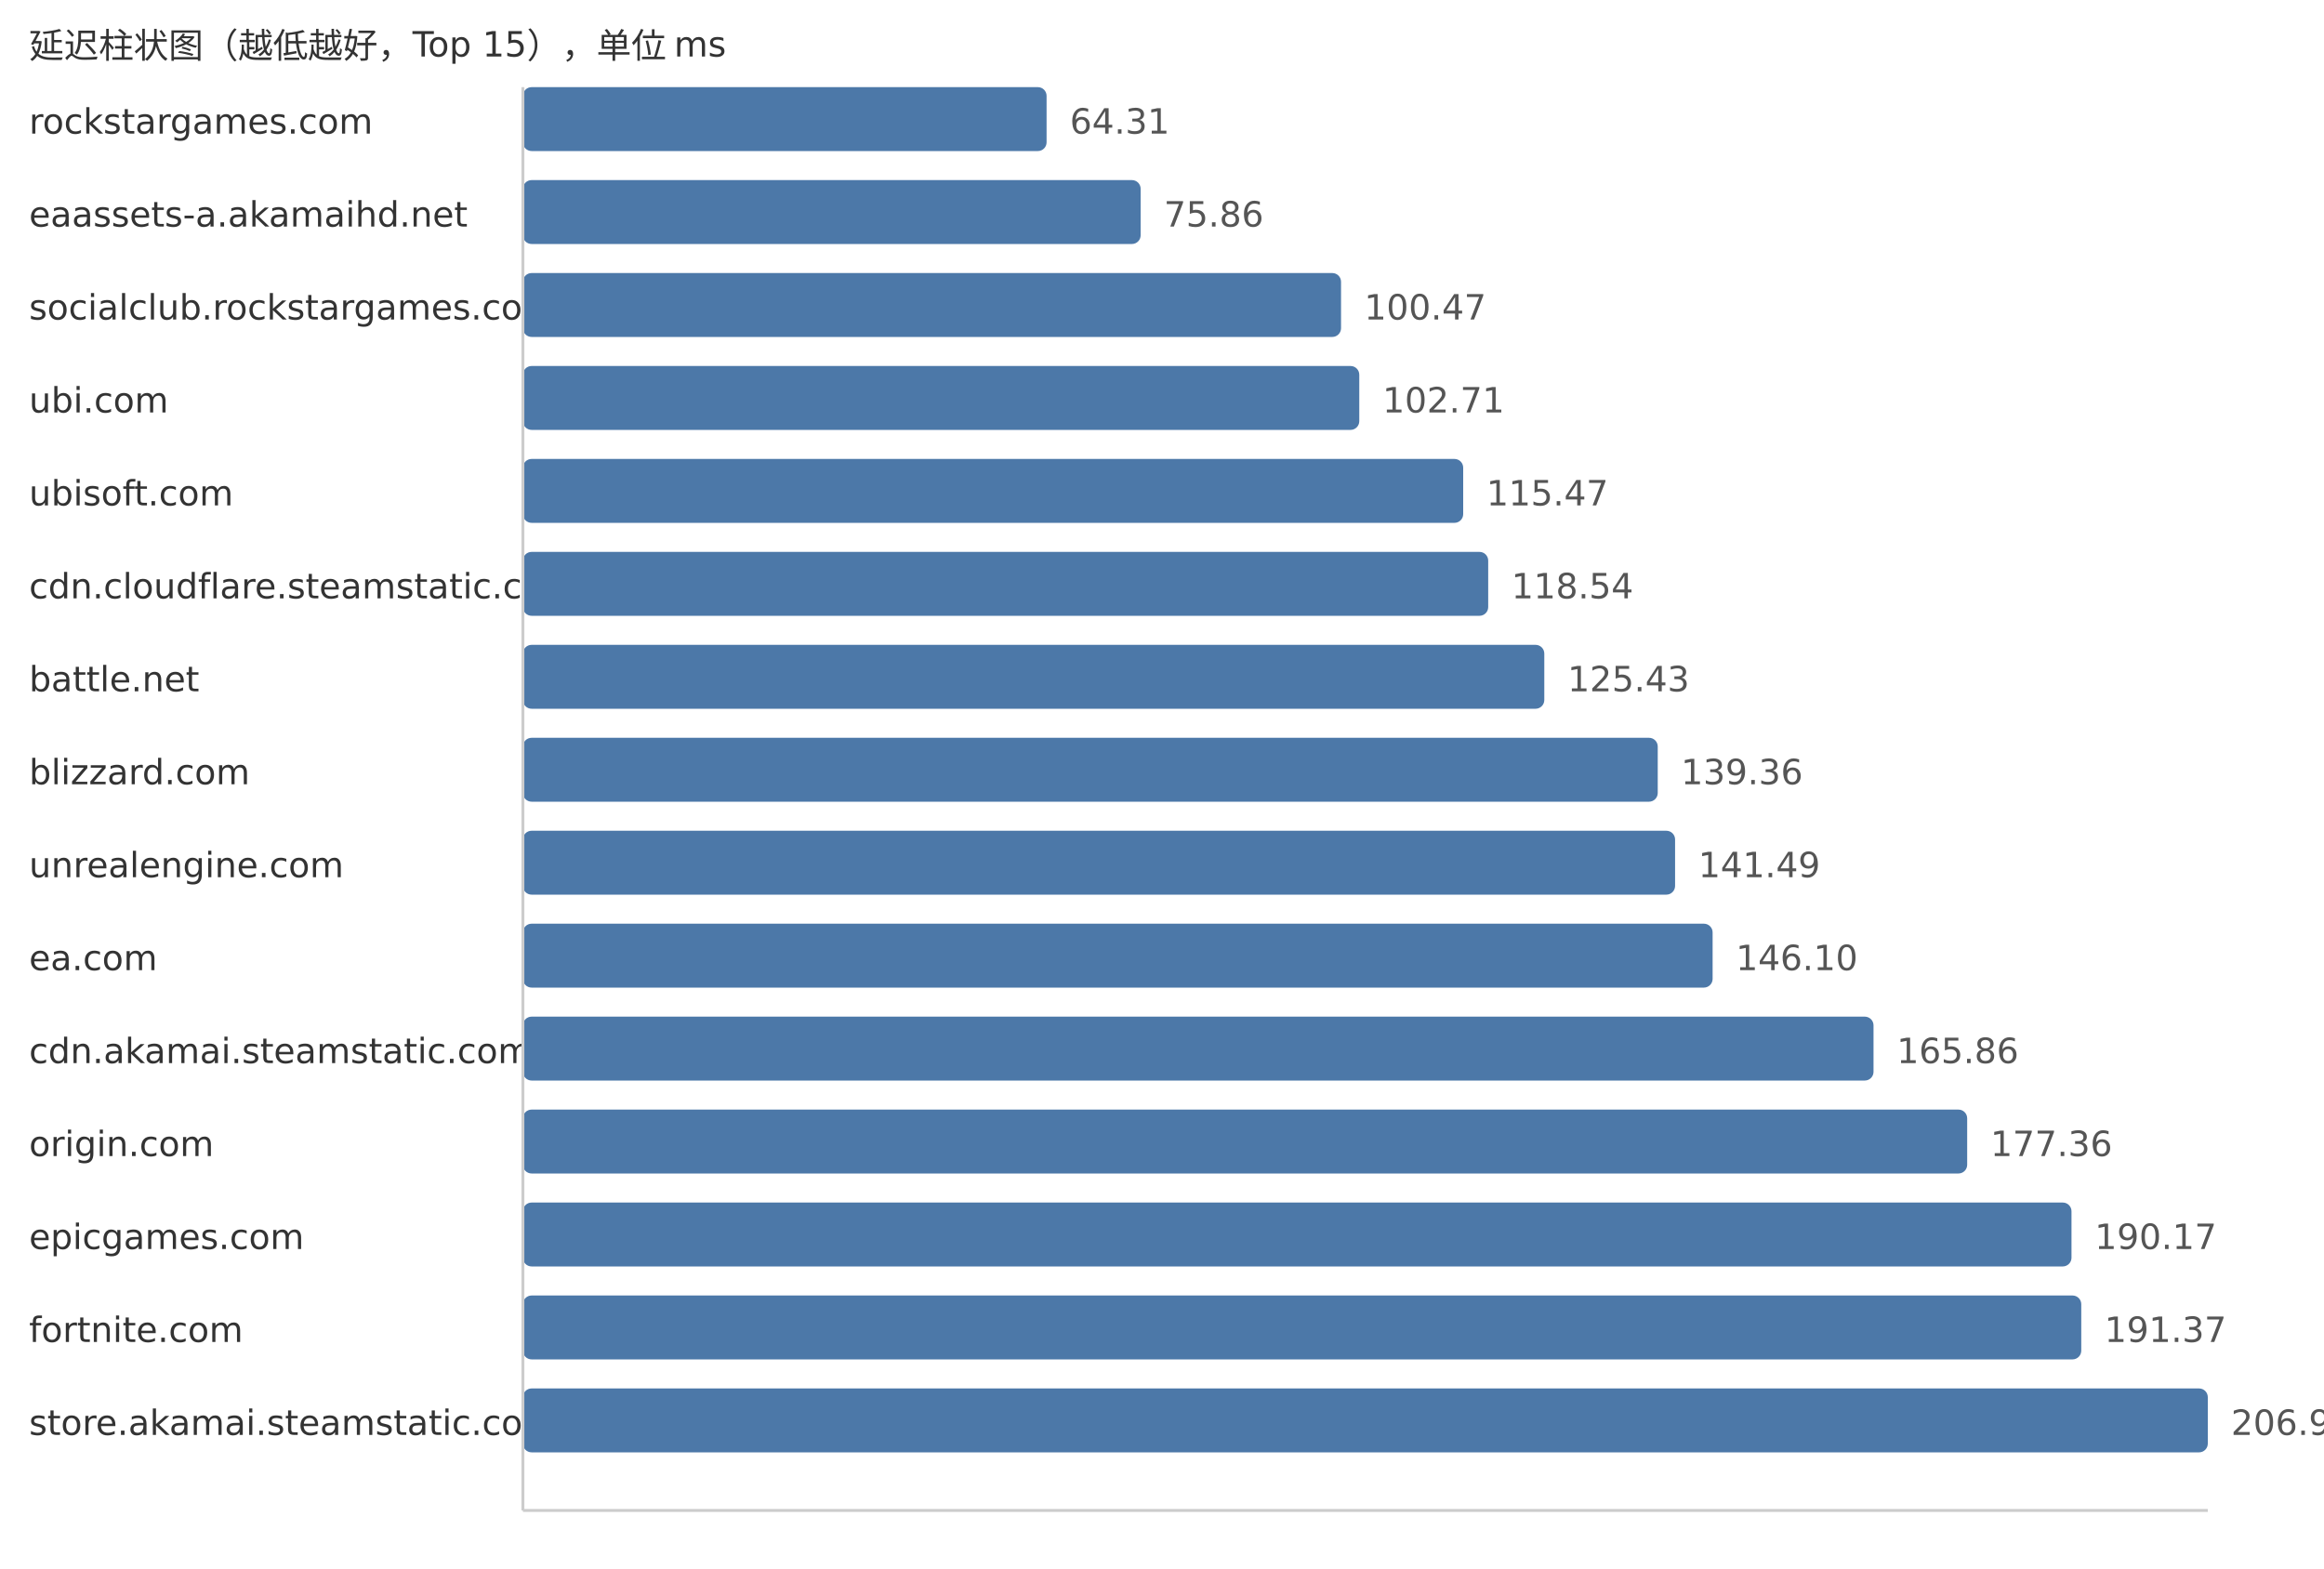
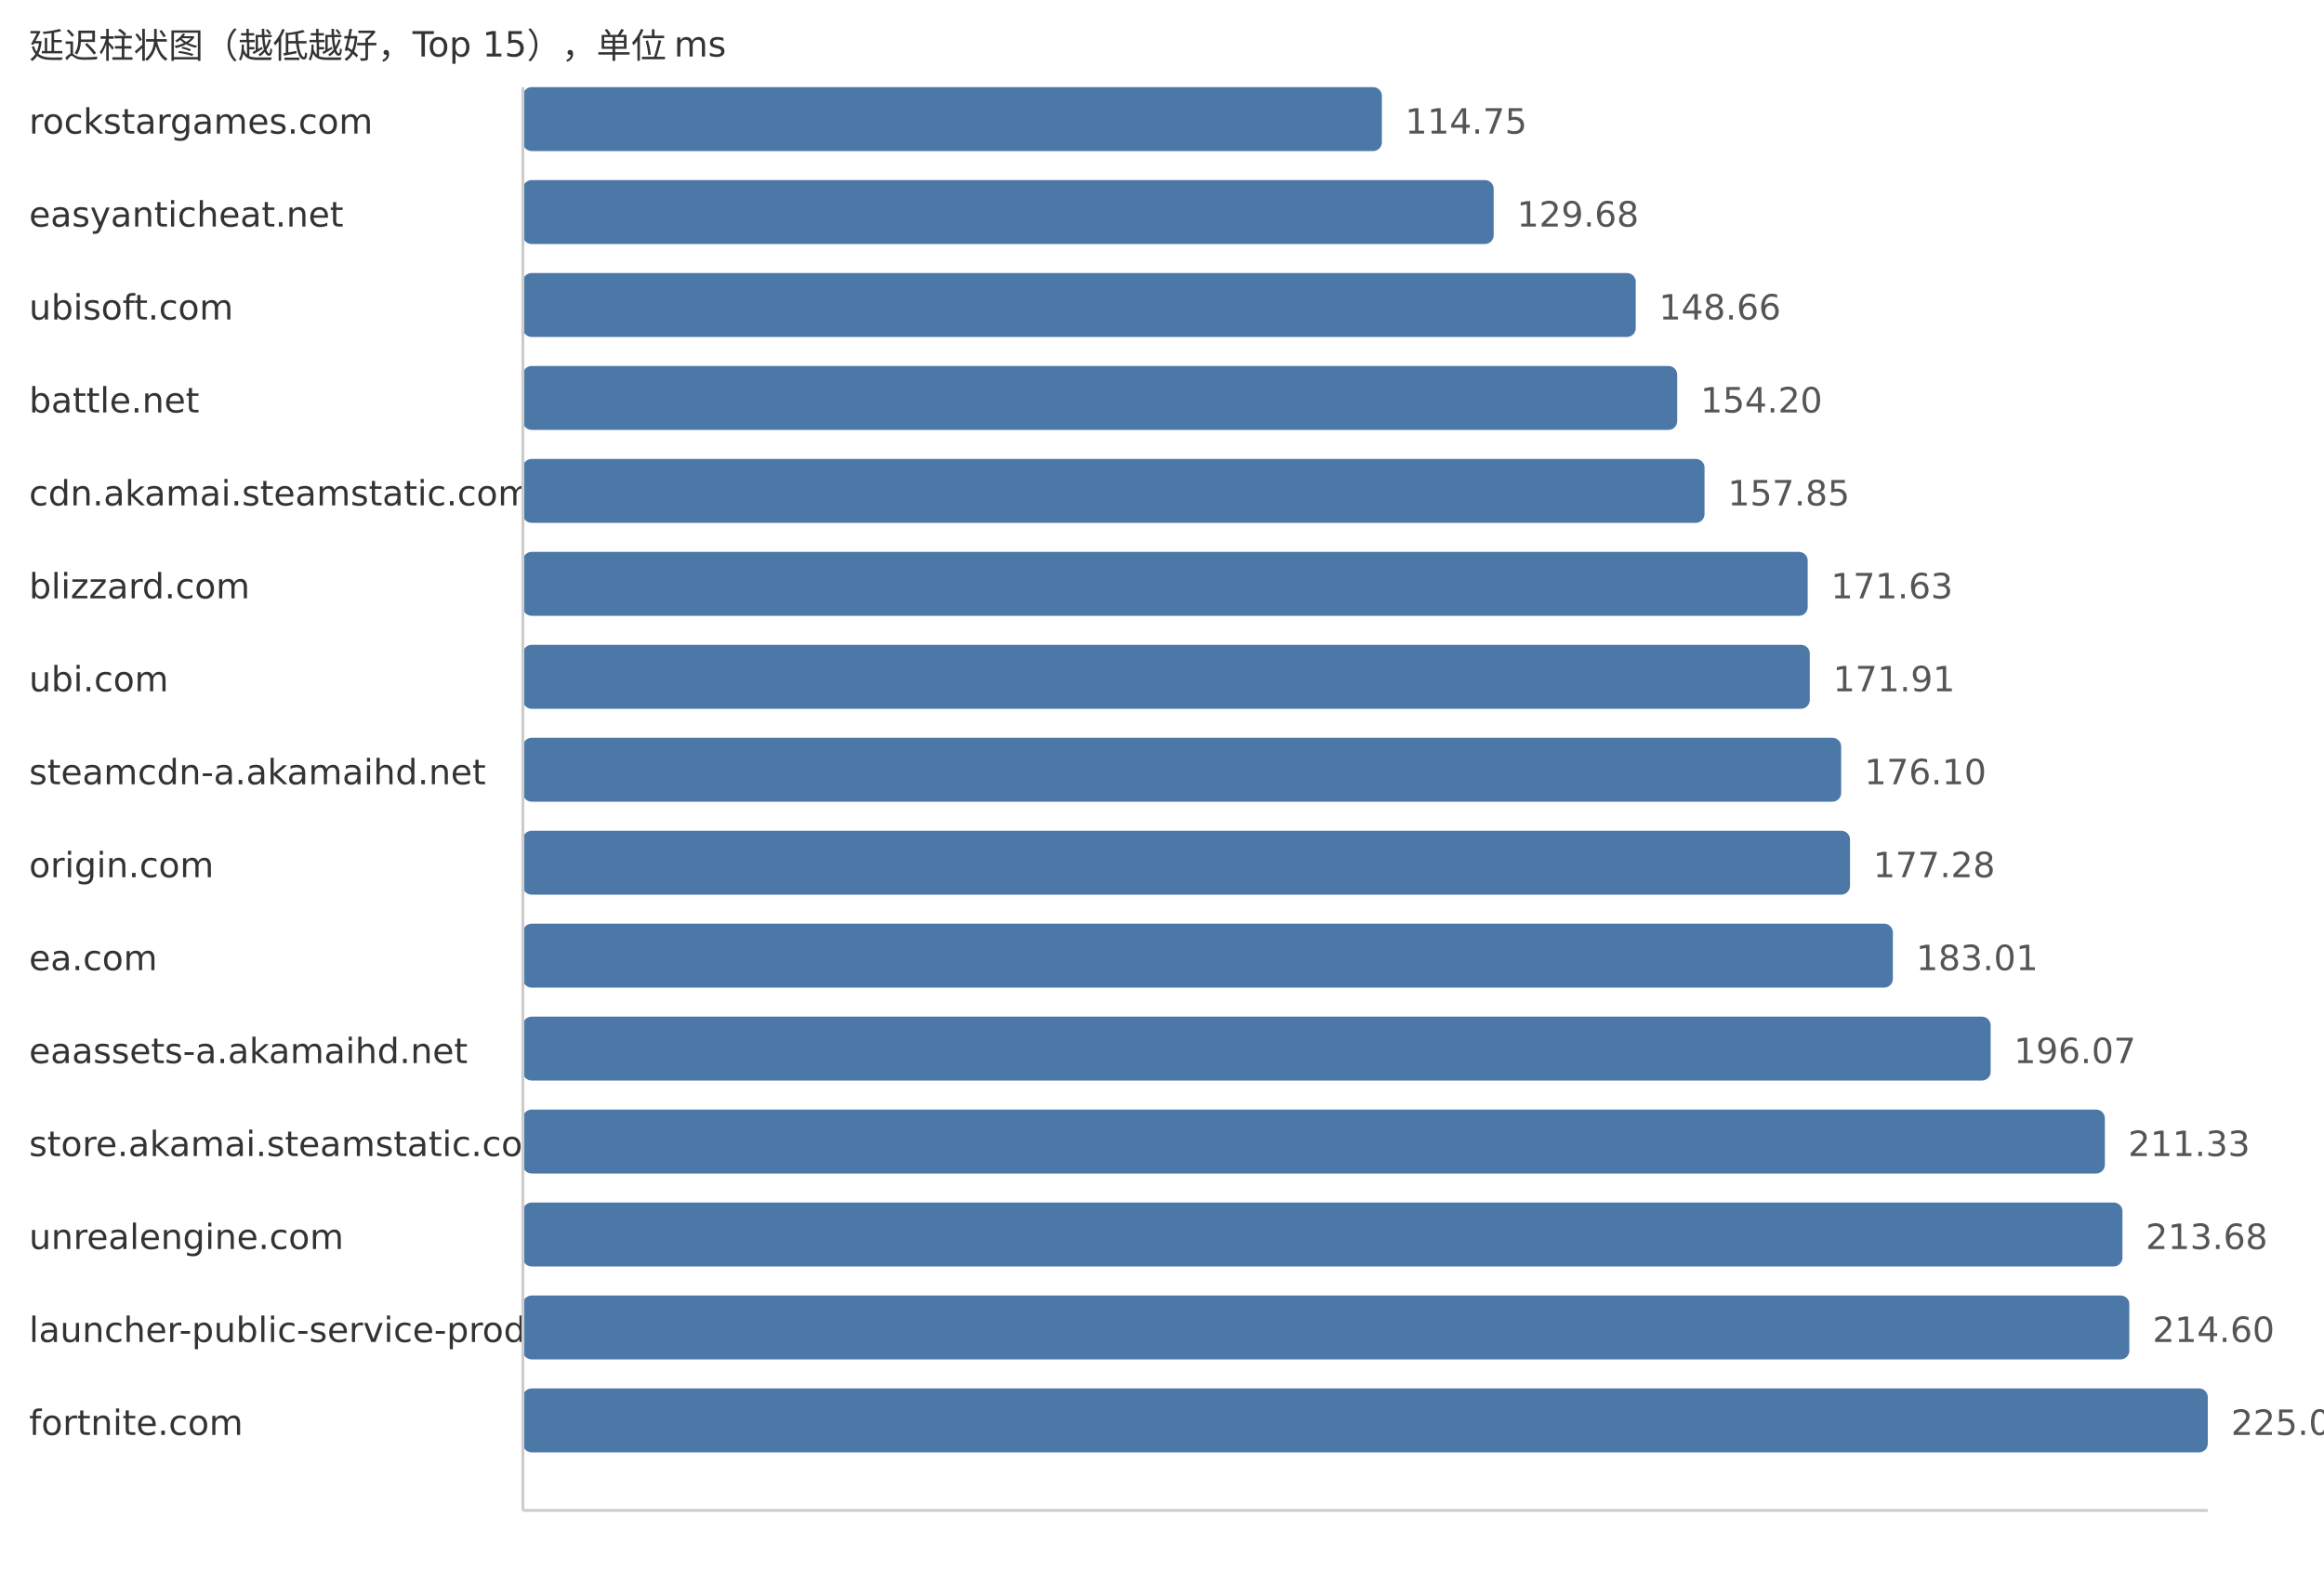
<svg xmlns="http://www.w3.org/2000/svg" width="800" height="540">
  <style> .label{font-family:DejaVu Sans,Verdana,Geneva,sans-serif;font-size:12px;fill:#333} .value{font-family:DejaVu Sans,Verdana,Geneva,sans-serif;font-size:12px;fill:#555} </style>
  <text x="10" y="20" class="label">延迟柱状图（越低越好，Top 15），单位 ms</text>
  <text x="10" y="46" class="label">rockstargames.com</text>
-   <rect x="180" y="30" width="180.27" height="22" fill="#4c78a8" rx="3" />
-   <text x="368.27" y="46" class="value">64.31</text>
-   <text x="10" y="78" class="label">eaassets-a.akamaihd.net</text>
-   <rect x="180" y="62" width="212.65" height="22" fill="#4c78a8" rx="3" />
-   <text x="400.65" y="78" class="value">75.86</text>
-   <text x="10" y="110" class="label">socialclub.rockstargames.com</text>
-   <rect x="180" y="94" width="281.63" height="22" fill="#4c78a8" rx="3" />
-   <text x="469.63" y="110" class="value">100.47</text>
-   <text x="10" y="142" class="label">ubi.com</text>
-   <rect x="180" y="126" width="287.91" height="22" fill="#4c78a8" rx="3" />
-   <text x="475.91" y="142" class="value">102.71</text>
-   <text x="10" y="174" class="label">ubisoft.com</text>
-   <rect x="180" y="158" width="323.68" height="22" fill="#4c78a8" rx="3" />
-   <text x="511.68" y="174" class="value">115.47</text>
-   <text x="10" y="206" class="label">cdn.cloudflare.steamstatic.com</text>
-   <rect x="180" y="190" width="332.29" height="22" fill="#4c78a8" rx="3" />
-   <text x="520.29" y="206" class="value">118.54</text>
-   <text x="10" y="238" class="label">battle.net</text>
-   <rect x="180" y="222" width="351.6" height="22" fill="#4c78a8" rx="3" />
-   <text x="539.6" y="238" class="value">125.43</text>
-   <text x="10" y="270" class="label">blizzard.com</text>
-   <rect x="180" y="254" width="390.65" height="22" fill="#4c78a8" rx="3" />
-   <text x="578.65" y="270" class="value">139.36</text>
-   <text x="10" y="302" class="label">unrealengine.com</text>
-   <rect x="180" y="286" width="396.62" height="22" fill="#4c78a8" rx="3" />
-   <text x="584.62" y="302" class="value">141.49</text>
+   <rect x="180" y="30" width="295.69" height="22" fill="#4c78a8" rx="3" />
+   <text x="483.69" y="46" class="value">114.75</text>
+   <text x="10" y="78" class="label">easyanticheat.net</text>
+   <rect x="180" y="62" width="334.17" height="22" fill="#4c78a8" rx="3" />
+   <text x="522.17" y="78" class="value">129.68</text>
+   <text x="10" y="110" class="label">ubisoft.com</text>
+   <rect x="180" y="94" width="383.08" height="22" fill="#4c78a8" rx="3" />
+   <text x="571.08" y="110" class="value">148.66</text>
+   <text x="10" y="142" class="label">battle.net</text>
+   <rect x="180" y="126" width="397.35" height="22" fill="#4c78a8" rx="3" />
+   <text x="585.35" y="142" class="value">154.20</text>
+   <text x="10" y="174" class="label">cdn.akamai.steamstatic.com</text>
+   <rect x="180" y="158" width="406.76" height="22" fill="#4c78a8" rx="3" />
+   <text x="594.76" y="174" class="value">157.85</text>
+   <text x="10" y="206" class="label">blizzard.com</text>
+   <rect x="180" y="190" width="442.27" height="22" fill="#4c78a8" rx="3" />
+   <text x="630.27" y="206" class="value">171.63</text>
+   <text x="10" y="238" class="label">ubi.com</text>
+   <rect x="180" y="222" width="442.99" height="22" fill="#4c78a8" rx="3" />
+   <text x="630.99" y="238" class="value">171.91</text>
+   <text x="10" y="270" class="label">steamcdn-a.akamaihd.net</text>
+   <rect x="180" y="254" width="453.79" height="22" fill="#4c78a8" rx="3" />
+   <text x="641.79" y="270" class="value">176.10</text>
+   <text x="10" y="302" class="label">origin.com</text>
+   <rect x="180" y="286" width="456.83" height="22" fill="#4c78a8" rx="3" />
+   <text x="644.83" y="302" class="value">177.28</text>
  <text x="10" y="334" class="label">ea.com</text>
-   <rect x="180" y="318" width="409.54" height="22" fill="#4c78a8" rx="3" />
-   <text x="597.54" y="334" class="value">146.10</text>
-   <text x="10" y="366" class="label">cdn.akamai.steamstatic.com</text>
-   <rect x="180" y="350" width="464.93" height="22" fill="#4c78a8" rx="3" />
-   <text x="652.93" y="366" class="value">165.86</text>
-   <text x="10" y="398" class="label">origin.com</text>
-   <rect x="180" y="382" width="497.17" height="22" fill="#4c78a8" rx="3" />
-   <text x="685.17" y="398" class="value">177.36</text>
-   <text x="10" y="430" class="label">epicgames.com</text>
-   <rect x="180" y="414" width="533.08" height="22" fill="#4c78a8" rx="3" />
-   <text x="721.08" y="430" class="value">190.17</text>
-   <text x="10" y="462" class="label">fortnite.com</text>
-   <rect x="180" y="446" width="536.44" height="22" fill="#4c78a8" rx="3" />
-   <text x="724.44" y="462" class="value">191.37</text>
-   <text x="10" y="494" class="label">store.akamai.steamstatic.com</text>
+   <rect x="180" y="318" width="471.59" height="22" fill="#4c78a8" rx="3" />
+   <text x="659.59" y="334" class="value">183.01</text>
+   <text x="10" y="366" class="label">eaassets-a.akamaihd.net</text>
+   <rect x="180" y="350" width="505.25" height="22" fill="#4c78a8" rx="3" />
+   <text x="693.25" y="366" class="value">196.07</text>
+   <text x="10" y="398" class="label">store.akamai.steamstatic.com</text>
+   <rect x="180" y="382" width="544.57" height="22" fill="#4c78a8" rx="3" />
+   <text x="732.57" y="398" class="value">211.33</text>
+   <text x="10" y="430" class="label">unrealengine.com</text>
+   <rect x="180" y="414" width="550.62" height="22" fill="#4c78a8" rx="3" />
+   <text x="738.62" y="430" class="value">213.68</text>
+   <text x="10" y="462" class="label">launcher-public-service-prod06.ol.epicgames.com</text>
+   <rect x="180" y="446" width="552.99" height="22" fill="#4c78a8" rx="3" />
+   <text x="740.99" y="462" class="value">214.60</text>
+   <text x="10" y="494" class="label">fortnite.com</text>
  <rect x="180" y="478" width="580.0" height="22" fill="#4c78a8" rx="3" />
-   <text x="768.0" y="494" class="value">206.91</text>
+   <text x="768.0" y="494" class="value">225.08</text>
  <line x1="180" y1="30" x2="180" y2="520" stroke="#ccc" />
  <line x1="180" y1="520" x2="760" y2="520" stroke="#ccc" />
</svg>
